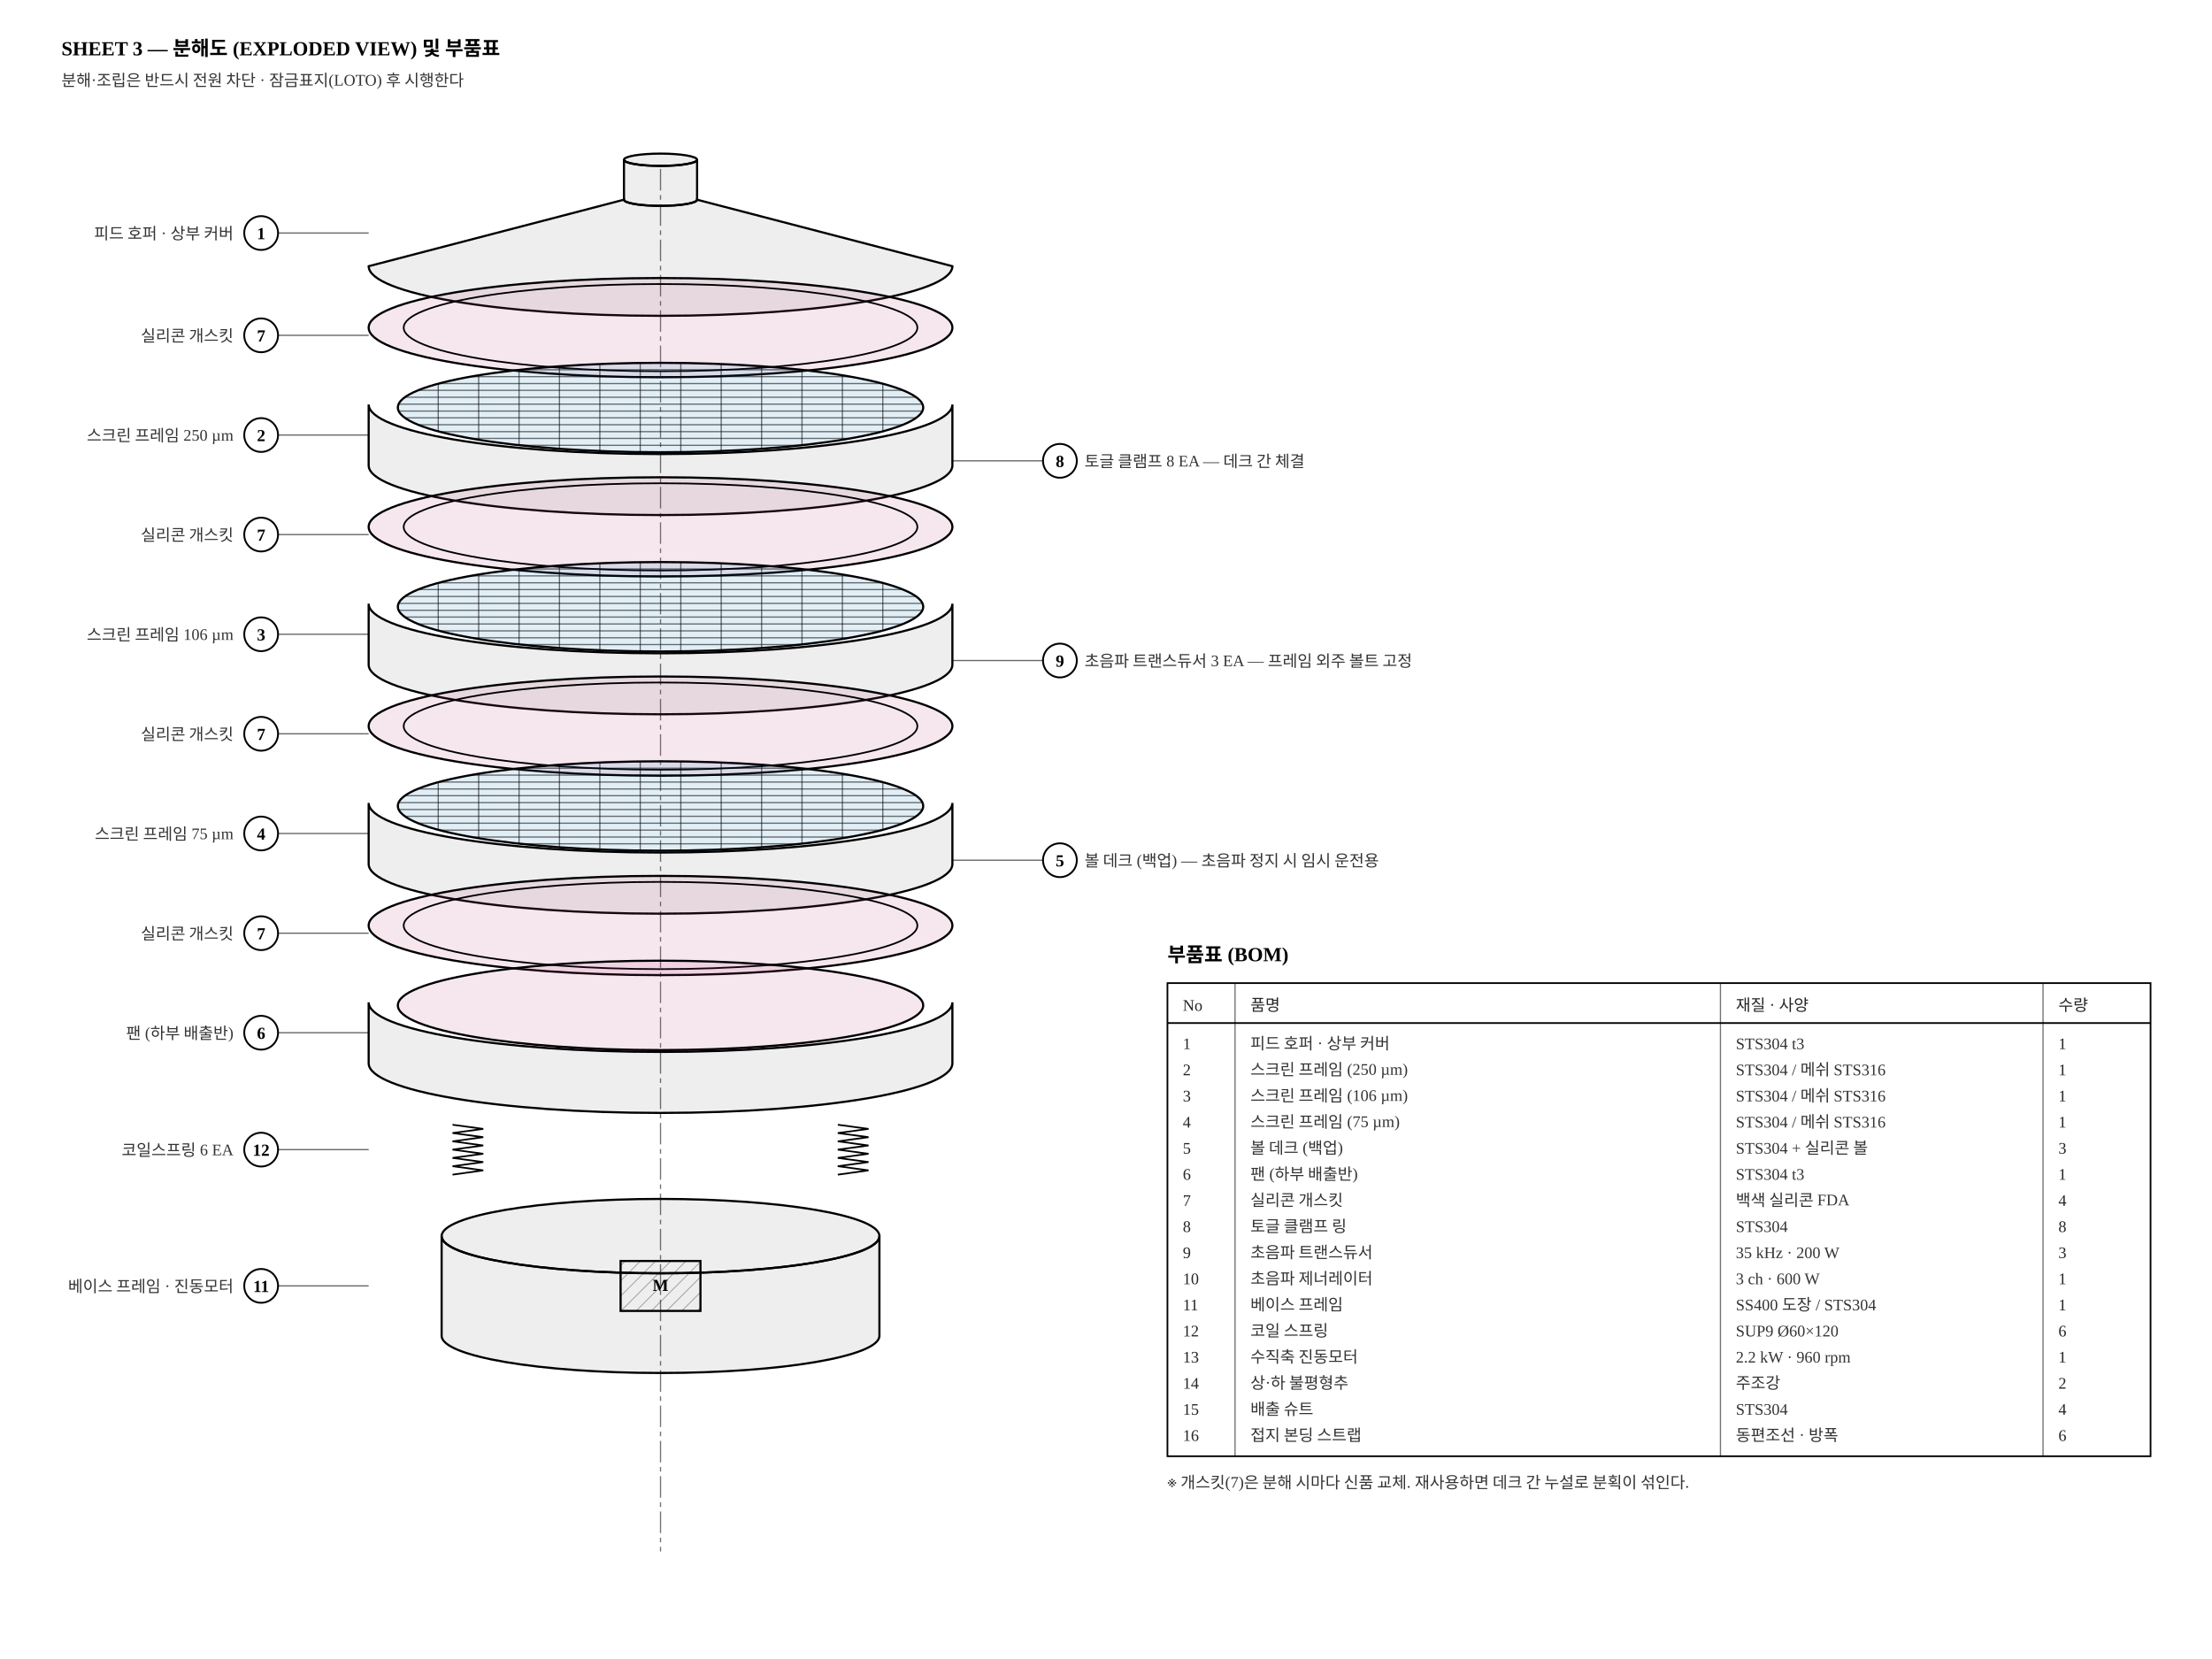
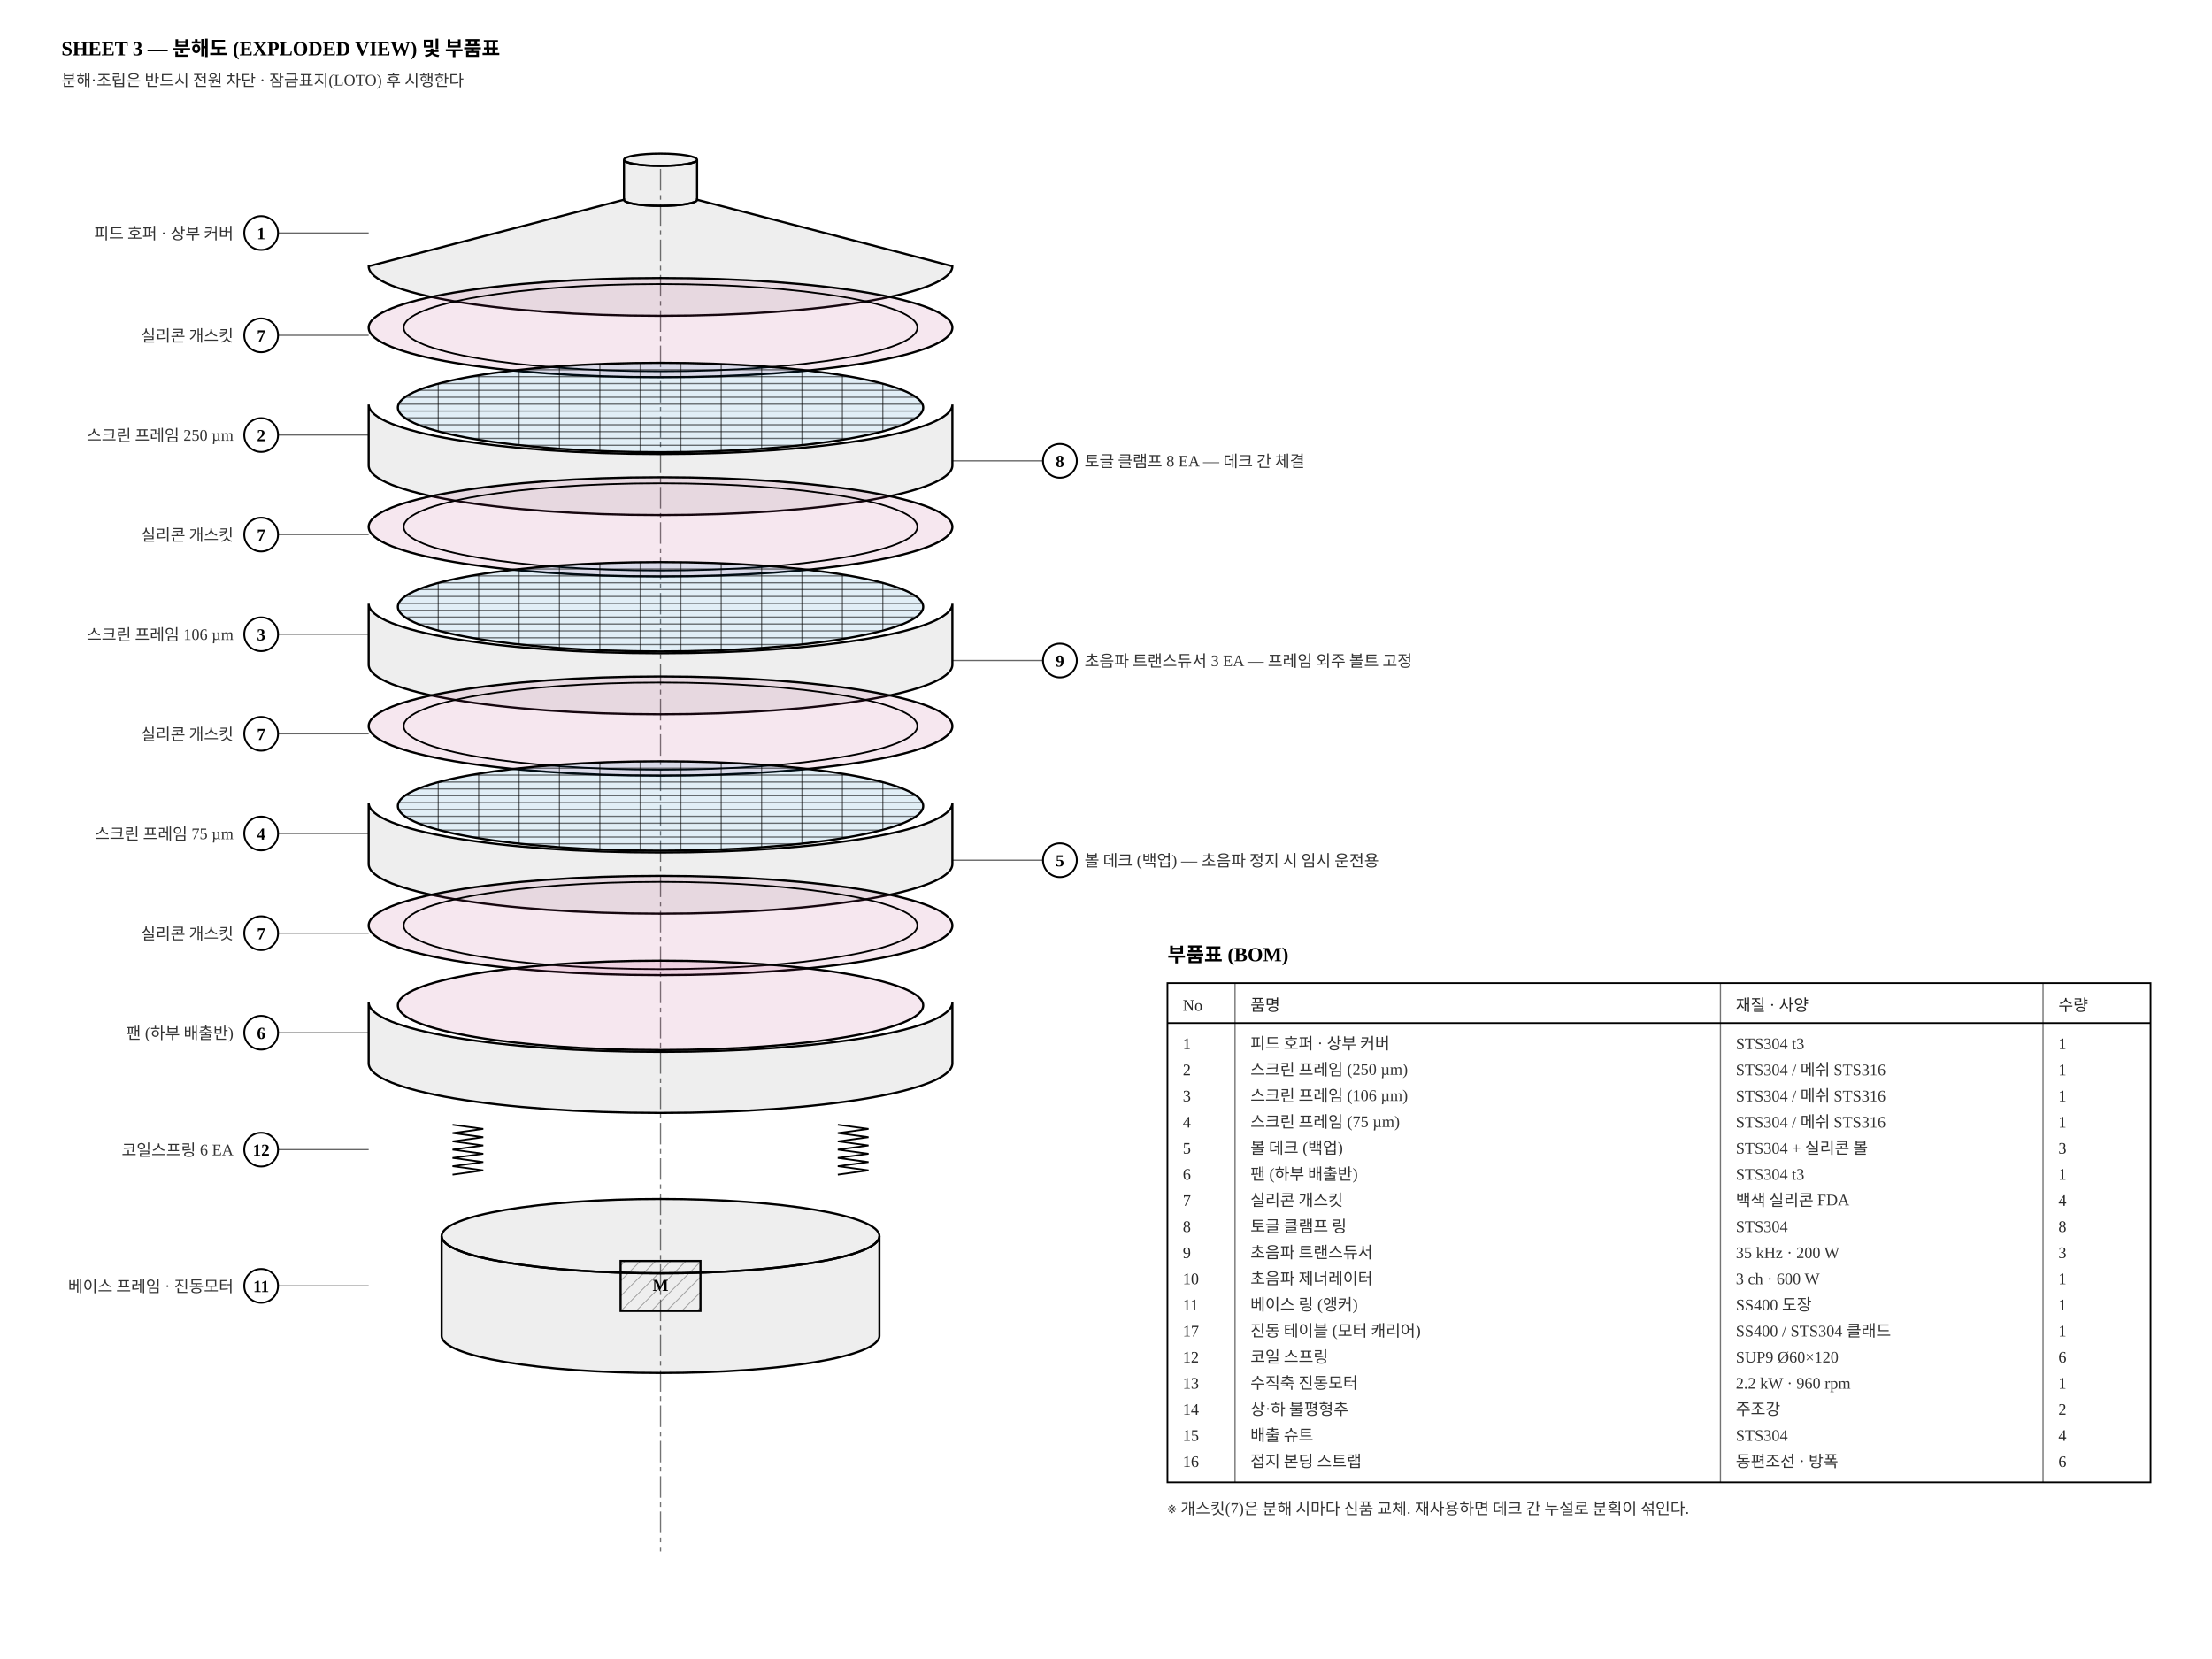
<svg viewBox="0 0 1440 1080" role="img" aria-label="SV-01 원형 시브 분해도와 부품표">
  <defs>
    <marker id="ar" viewBox="0 0 10 10" refX="5" refY="5" markerWidth="6" markerHeight="6" orient="auto">
      <path d="M0,2 L6,5 L0,8 z" fill="currentColor" />
    </marker>
    <pattern id="hatch" width="7" height="7" patternTransform="rotate(45)" patternUnits="userSpaceOnUse">
      <line x1="0" y1="0" x2="0" y2="7" style="stroke:currentColor;stroke-width:1;opacity:.35" />
    </pattern>
  </defs>
  <style>
.ln{fill:none;stroke:currentColor;stroke-width:1.6}
.ln2{fill:none;stroke:currentColor;stroke-width:1.1}
.thin{fill:none;stroke:currentColor;stroke-width:.8;opacity:.55}
.hid{fill:none;stroke:currentColor;stroke-width:.9;stroke-dasharray:6 4;opacity:.5}
.ctr{fill:none;stroke:currentColor;stroke-width:.8;stroke-dasharray:14 3 3 3;opacity:.55}
.dim{fill:none;stroke:currentColor;stroke-width:.9;opacity:.75}
.lead{fill:none;stroke:currentColor;stroke-width:.8;opacity:.6}
.fillA{fill:var(--c1-wash,rgba(180,101,42,.12));stroke:currentColor;stroke-width:1.4}
.fillB{fill:var(--c2-wash,rgba(176,53,122,.12));stroke:currentColor;stroke-width:1.4}
.fillC{fill:var(--c3-wash,rgba(0,113,176,.12));stroke:currentColor;stroke-width:1.4}
.fillG{fill:currentColor;fill-opacity:.07;stroke:currentColor;stroke-width:1.4}
.hatchf{fill:url(#hatch);stroke:currentColor;stroke-width:1.4}
.bal{fill:var(--surface,#fff);stroke:currentColor;stroke-width:1.2}
.t{font-family:var(--ff-body,system-ui);font-size:12px;fill:currentColor}
.ts{font-family:var(--ff-body,system-ui);font-size:10.5px;fill:currentColor;opacity:.8}
.td{font-family:var(--ff-mono,monospace);font-size:10.5px;fill:currentColor;opacity:.85}
.tb{font-family:var(--ff-mono,monospace);font-size:11px;font-weight:700;fill:currentColor}
.th{font-family:var(--ff-body,system-ui);font-size:13px;font-weight:700;fill:currentColor}
</style>
  <text x="40.0" y="36.0" class="th" text-anchor="start">SHEET 3 — 분해도 (EXPLODED VIEW) 및 부품표</text>
  <text x="40.0" y="56.0" class="ts" text-anchor="start">분해·조립은 반드시 전원 차단 · 잠금표지(LOTO) 후 시행한다</text>
  <line x1="430.0" y1="110.0" x2="430.0" y2="1010.0" class="ctr" />
  <path d="M406.2,130.0 L240.0,173.3 A190.0,32.3 0 0 0 620.0,173.3 L453.8,130.0 A23.8,4.0 0 0 1 406.2,130.0 Z" class="fillG" />
  <path d="M406.2,104.0 L406.2,130.0 A23.8,4.0 0 0 0 453.8,130.0 L453.8,104.0 A23.8,4.0 0 0 1 406.2,104.0 Z" class="fillG" />
  <ellipse cx="430.0" cy="104.0" rx="23.8" ry="4.0" class="fillG" />
  <line x1="240.0" y1="151.7" x2="170.0" y2="151.7" class="lead" />
  <circle cx="170.0" cy="151.7" r="11.0" class="bal" />
  <text x="170.0" y="155.7" class="tb" text-anchor="middle">1</text>
  <text x="152.0" y="155.7" class="ts" text-anchor="end">피드 호퍼 · 상부 커버</text>
  <ellipse cx="430.0" cy="213.3" rx="190.0" ry="32.3" class="fillB" />
  <ellipse cx="430.0" cy="213.3" rx="167.2" ry="28.4" class="ln2" />
  <line x1="240.0" y1="218.3" x2="170.0" y2="218.3" class="lead" />
  <circle cx="170.0" cy="218.3" r="11.0" class="bal" />
  <text x="170.0" y="222.3" class="tb" text-anchor="middle">7</text>
  <text x="152.0" y="222.3" class="ts" text-anchor="end">실리콘 개스킷</text>
  <path d="M240.0,263.3 L240.0,303.0 A190.0,32.3 0 0 0 620.0,303.0 L620.0,263.3 A190.0,32.3 0 0 1 240.0,263.3 Z" class="fillG" />
  <ellipse cx="430.0" cy="265.3" rx="171.0" ry="29.1" class="fillC" />
  <line x1="285.3" y1="249.8" x2="285.3" y2="280.8" class="thin" />
  <line x1="338.9" y1="240.7" x2="521.1" y2="240.7" class="thin" />
  <line x1="311.6" y1="244.3" x2="311.6" y2="286.3" class="thin" />
  <line x1="306.6" y1="245.2" x2="553.4" y2="245.2" class="thin" />
  <line x1="337.9" y1="240.8" x2="337.9" y2="289.8" class="thin" />
  <line x1="285.9" y1="249.7" x2="574.1" y2="249.7" class="thin" />
  <line x1="364.2" y1="238.5" x2="364.2" y2="292.2" class="thin" />
  <line x1="272.2" y1="254.1" x2="587.8" y2="254.1" class="thin" />
  <line x1="390.5" y1="237.0" x2="390.5" y2="293.6" class="thin" />
  <line x1="263.6" y1="258.6" x2="596.4" y2="258.6" class="thin" />
  <line x1="416.8" y1="236.3" x2="416.8" y2="294.3" class="thin" />
  <line x1="259.5" y1="263.1" x2="600.5" y2="263.1" class="thin" />
  <line x1="443.2" y1="236.3" x2="443.2" y2="294.3" class="thin" />
  <line x1="259.5" y1="267.6" x2="600.5" y2="267.6" class="thin" />
  <line x1="469.5" y1="237.0" x2="469.5" y2="293.6" class="thin" />
  <line x1="263.6" y1="272.0" x2="596.4" y2="272.0" class="thin" />
  <line x1="495.8" y1="238.5" x2="495.8" y2="292.2" class="thin" />
  <line x1="272.2" y1="276.5" x2="587.8" y2="276.5" class="thin" />
  <line x1="522.1" y1="240.8" x2="522.1" y2="289.8" class="thin" />
  <line x1="285.9" y1="281.0" x2="574.1" y2="281.0" class="thin" />
  <line x1="548.4" y1="244.3" x2="548.4" y2="286.3" class="thin" />
  <line x1="306.6" y1="285.4" x2="553.4" y2="285.4" class="thin" />
  <line x1="574.7" y1="249.8" x2="574.7" y2="280.8" class="thin" />
  <line x1="338.9" y1="289.9" x2="521.1" y2="289.9" class="thin" />
  <line x1="240.0" y1="283.2" x2="170.0" y2="283.2" class="lead" />
  <circle cx="170.0" cy="283.2" r="11.0" class="bal" />
  <text x="170.0" y="287.2" class="tb" text-anchor="middle">2</text>
  <text x="152.0" y="287.2" class="ts" text-anchor="end">스크린 프레임 250 µm</text>
  <ellipse cx="430.0" cy="343.0" rx="190.0" ry="32.3" class="fillB" />
  <ellipse cx="430.0" cy="343.0" rx="167.2" ry="28.4" class="ln2" />
  <line x1="240.0" y1="348.0" x2="170.0" y2="348.0" class="lead" />
  <circle cx="170.0" cy="348.0" r="11.0" class="bal" />
  <text x="170.0" y="352.0" class="tb" text-anchor="middle">7</text>
  <text x="152.0" y="352.0" class="ts" text-anchor="end">실리콘 개스킷</text>
  <path d="M240.0,393.0 L240.0,432.7 A190.0,32.3 0 0 0 620.0,432.7 L620.0,393.0 A190.0,32.3 0 0 1 240.0,393.0 Z" class="fillG" />
  <ellipse cx="430.0" cy="395.0" rx="171.0" ry="29.1" class="fillC" />
  <line x1="285.3" y1="379.5" x2="285.3" y2="410.5" class="thin" />
  <line x1="338.9" y1="370.4" x2="521.1" y2="370.4" class="thin" />
  <line x1="311.6" y1="374.1" x2="311.6" y2="416.0" class="thin" />
  <line x1="306.6" y1="374.9" x2="553.4" y2="374.9" class="thin" />
  <line x1="337.9" y1="370.5" x2="337.9" y2="419.5" class="thin" />
  <line x1="285.9" y1="379.4" x2="574.1" y2="379.4" class="thin" />
  <line x1="364.2" y1="368.2" x2="364.2" y2="421.9" class="thin" />
  <line x1="272.2" y1="383.8" x2="587.8" y2="383.8" class="thin" />
  <line x1="390.5" y1="366.7" x2="390.5" y2="423.3" class="thin" />
  <line x1="263.6" y1="388.3" x2="596.4" y2="388.3" class="thin" />
  <line x1="416.8" y1="366.0" x2="416.8" y2="424.0" class="thin" />
  <line x1="259.5" y1="392.8" x2="600.5" y2="392.8" class="thin" />
  <line x1="443.2" y1="366.0" x2="443.2" y2="424.0" class="thin" />
  <line x1="259.5" y1="397.3" x2="600.5" y2="397.3" class="thin" />
  <line x1="469.5" y1="366.7" x2="469.5" y2="423.3" class="thin" />
  <line x1="263.6" y1="401.7" x2="596.4" y2="401.7" class="thin" />
  <line x1="495.8" y1="368.2" x2="495.8" y2="421.9" class="thin" />
  <line x1="272.2" y1="406.2" x2="587.8" y2="406.2" class="thin" />
  <line x1="522.1" y1="370.5" x2="522.1" y2="419.5" class="thin" />
  <line x1="285.9" y1="410.7" x2="574.1" y2="410.7" class="thin" />
  <line x1="548.4" y1="374.1" x2="548.4" y2="416.0" class="thin" />
  <line x1="306.6" y1="415.2" x2="553.4" y2="415.2" class="thin" />
  <line x1="574.7" y1="379.5" x2="574.7" y2="410.5" class="thin" />
  <line x1="338.9" y1="419.6" x2="521.1" y2="419.6" class="thin" />
  <line x1="240.0" y1="412.9" x2="170.0" y2="412.9" class="lead" />
  <circle cx="170.0" cy="412.9" r="11.0" class="bal" />
  <text x="170.0" y="416.9" class="tb" text-anchor="middle">3</text>
  <text x="152.0" y="416.9" class="ts" text-anchor="end">스크린 프레임 106 µm</text>
  <ellipse cx="430.0" cy="472.7" rx="190.0" ry="32.3" class="fillB" />
  <ellipse cx="430.0" cy="472.7" rx="167.2" ry="28.4" class="ln2" />
  <line x1="240.0" y1="477.7" x2="170.0" y2="477.7" class="lead" />
  <circle cx="170.0" cy="477.7" r="11.0" class="bal" />
  <text x="170.0" y="481.7" class="tb" text-anchor="middle">7</text>
  <text x="152.0" y="481.7" class="ts" text-anchor="end">실리콘 개스킷</text>
  <path d="M240.0,522.7 L240.0,562.5 A190.0,32.3 0 0 0 620.0,562.5 L620.0,522.7 A190.0,32.3 0 0 1 240.0,522.7 Z" class="fillG" />
  <ellipse cx="430.0" cy="524.7" rx="171.0" ry="29.1" class="fillC" />
  <line x1="285.3" y1="509.2" x2="285.3" y2="540.2" class="thin" />
  <line x1="338.9" y1="500.1" x2="521.1" y2="500.1" class="thin" />
  <line x1="311.6" y1="503.8" x2="311.6" y2="545.7" class="thin" />
  <line x1="306.6" y1="504.6" x2="553.4" y2="504.6" class="thin" />
  <line x1="337.9" y1="500.2" x2="337.9" y2="549.2" class="thin" />
  <line x1="285.9" y1="509.1" x2="574.1" y2="509.1" class="thin" />
  <line x1="364.2" y1="497.9" x2="364.2" y2="551.6" class="thin" />
  <line x1="272.2" y1="513.6" x2="587.8" y2="513.6" class="thin" />
  <line x1="390.5" y1="496.5" x2="390.5" y2="553.0" class="thin" />
  <line x1="263.6" y1="518.0" x2="596.4" y2="518.0" class="thin" />
  <line x1="416.8" y1="495.8" x2="416.8" y2="553.7" class="thin" />
  <line x1="259.5" y1="522.5" x2="600.5" y2="522.5" class="thin" />
  <line x1="443.2" y1="495.8" x2="443.2" y2="553.7" class="thin" />
  <line x1="259.5" y1="527.0" x2="600.5" y2="527.0" class="thin" />
  <line x1="469.5" y1="496.5" x2="469.5" y2="553.0" class="thin" />
  <line x1="263.6" y1="531.4" x2="596.4" y2="531.4" class="thin" />
  <line x1="495.8" y1="497.9" x2="495.8" y2="551.6" class="thin" />
  <line x1="272.2" y1="535.9" x2="587.8" y2="535.9" class="thin" />
  <line x1="522.1" y1="500.2" x2="522.1" y2="549.2" class="thin" />
  <line x1="285.9" y1="540.4" x2="574.1" y2="540.4" class="thin" />
  <line x1="548.4" y1="503.8" x2="548.4" y2="545.7" class="thin" />
  <line x1="306.6" y1="544.9" x2="553.4" y2="544.9" class="thin" />
  <line x1="574.7" y1="509.2" x2="574.7" y2="540.2" class="thin" />
  <line x1="338.9" y1="549.3" x2="521.1" y2="549.3" class="thin" />
  <line x1="240.0" y1="542.6" x2="170.0" y2="542.6" class="lead" />
  <circle cx="170.0" cy="542.6" r="11.0" class="bal" />
  <text x="170.0" y="546.6" class="tb" text-anchor="middle">4</text>
  <text x="152.0" y="546.6" class="ts" text-anchor="end">스크린 프레임 75 µm</text>
  <ellipse cx="430.0" cy="602.5" rx="190.0" ry="32.3" class="fillB" />
  <ellipse cx="430.0" cy="602.5" rx="167.2" ry="28.4" class="ln2" />
  <line x1="240.0" y1="607.5" x2="170.0" y2="607.5" class="lead" />
  <circle cx="170.0" cy="607.5" r="11.0" class="bal" />
  <text x="170.0" y="611.5" class="tb" text-anchor="middle">7</text>
  <text x="152.0" y="611.5" class="ts" text-anchor="end">실리콘 개스킷</text>
  <path d="M240.0,652.5 L240.0,692.2 A190.0,32.3 0 0 0 620.0,692.2 L620.0,652.5 A190.0,32.3 0 0 1 240.0,652.5 Z" class="fillG" />
  <ellipse cx="430.0" cy="654.5" rx="171.0" ry="29.1" class="fillB" />
  <line x1="240.0" y1="672.3" x2="170.0" y2="672.3" class="lead" />
  <circle cx="170.0" cy="672.3" r="11.0" class="bal" />
  <text x="170.0" y="676.3" class="tb" text-anchor="middle">6</text>
  <text x="152.0" y="676.3" class="ts" text-anchor="end">팬 (하부 배출반)</text>
  <path d="M294.6,732.2 L314.6,734.9 L294.6,737.6 L314.6,740.3 L294.6,743.0 L314.6,745.7 L294.6,748.4 L314.6,751.1 L294.6,753.8 L314.6,756.5 L294.6,759.2 L314.6,761.9 L294.6,764.7" class="ln2" />
  <path d="M545.4,732.2 L565.4,734.9 L545.4,737.6 L565.4,740.3 L545.4,743.0 L565.4,745.7 L545.4,748.4 L565.4,751.1 L545.4,753.8 L565.4,756.5 L545.4,759.2 L565.4,761.9 L545.4,764.7" class="ln2" />
  <line x1="240.0" y1="748.4" x2="170.0" y2="748.4" class="lead" />
  <circle cx="170.0" cy="748.4" r="11.0" class="bal" />
  <text x="170.0" y="752.4" class="tb" text-anchor="middle">12</text>
  <text x="152.0" y="752.4" class="ts" text-anchor="end">코일스프링 6 EA</text>
  <path d="M287.5,804.7 L287.5,869.6 A142.5,24.2 0 0 0 572.5,869.6 L572.5,804.7 A142.5,24.2 0 0 1 287.5,804.7 Z" class="fillG" />
  <ellipse cx="430.0" cy="804.7" rx="142.5" ry="24.2" class="fillG" />
  <rect x="404.0" y="820.9" width="52.0" height="32.5" class="hatchf" />
  <text x="430.0" y="840.4" class="tb" text-anchor="middle">M</text>
  <line x1="240.0" y1="837.1" x2="170.0" y2="837.1" class="lead" />
  <circle cx="170.0" cy="837.1" r="11.0" class="bal" />
  <text x="170.0" y="841.1" class="tb" text-anchor="middle">11</text>
  <text x="152.0" y="841.1" class="ts" text-anchor="end">베이스 프레임 · 진동모터</text>
  <line x1="620.0" y1="300.0" x2="690.0" y2="300.0" class="lead" />
  <circle cx="690.0" cy="300.0" r="11.0" class="bal" />
  <text x="690.0" y="304.0" class="tb" text-anchor="middle">8</text>
  <text x="706.0" y="304.0" class="ts" text-anchor="start">토글 클램프 8 EA — 데크 간 체결</text>
  <line x1="620.0" y1="430.0" x2="690.0" y2="430.0" class="lead" />
  <circle cx="690.0" cy="430.0" r="11.0" class="bal" />
  <text x="690.0" y="434.0" class="tb" text-anchor="middle">9</text>
  <text x="706.0" y="434.0" class="ts" text-anchor="start">초음파 트랜스듀서 3 EA — 프레임 외주 볼트 고정</text>
  <line x1="620.0" y1="560.0" x2="690.0" y2="560.0" class="lead" />
  <circle cx="690.0" cy="560.0" r="11.0" class="bal" />
  <text x="690.0" y="564.0" class="tb" text-anchor="middle">5</text>
  <text x="706.0" y="564.0" class="ts" text-anchor="start">볼 데크 (백업) — 초음파 정지 시 임시 운전용</text>
  <text x="760.0" y="626.0" class="th" text-anchor="start">부품표 (BOM)</text>
-   <rect x="760.0" y="640.0" width="640.0" height="308.0" class="ln2" />
+   <rect x="760.0" y="640.0" width="640.0" height="325.0" class="ln2" />
  <line x1="760.0" y1="666.0" x2="1400.0" y2="666.0" class="ln2" />
-   <line x1="804.0" y1="640.0" x2="804.0" y2="948.0" class="thin" />
-   <line x1="1120.0" y1="640.0" x2="1120.0" y2="948.0" class="thin" />
-   <line x1="1330.0" y1="640.0" x2="1330.0" y2="948.0" class="thin" />
+   <line x1="804.0" y1="640.0" x2="804.0" y2="965.0" class="thin" />
+   <line x1="1120.0" y1="640.0" x2="1120.0" y2="965.0" class="thin" />
+   <line x1="1330.0" y1="640.0" x2="1330.0" y2="965.0" class="thin" />
  <text x="770.0" y="658.0" class="td" text-anchor="start">No</text>
  <text x="814.0" y="658.0" class="td" text-anchor="start">품명</text>
  <text x="1130.0" y="658.0" class="td" text-anchor="start">재질 · 사양</text>
  <text x="1340.0" y="658.0" class="td" text-anchor="start">수량</text>
  <text x="770.0" y="683.0" class="td" text-anchor="start">1</text>
  <text x="814.0" y="683.0" class="ts" text-anchor="start">피드 호퍼 · 상부 커버</text>
  <text x="1130.0" y="683.0" class="ts" text-anchor="start">STS304 t3</text>
  <text x="1340.0" y="683.0" class="td" text-anchor="start">1</text>
  <text x="770.0" y="700.0" class="td" text-anchor="start">2</text>
  <text x="814.0" y="700.0" class="ts" text-anchor="start">스크린 프레임 (250 µm)</text>
  <text x="1130.0" y="700.0" class="ts" text-anchor="start">STS304 / 메쉬 STS316</text>
  <text x="1340.0" y="700.0" class="td" text-anchor="start">1</text>
  <text x="770.0" y="717.0" class="td" text-anchor="start">3</text>
  <text x="814.0" y="717.0" class="ts" text-anchor="start">스크린 프레임 (106 µm)</text>
  <text x="1130.0" y="717.0" class="ts" text-anchor="start">STS304 / 메쉬 STS316</text>
  <text x="1340.0" y="717.0" class="td" text-anchor="start">1</text>
  <text x="770.0" y="734.0" class="td" text-anchor="start">4</text>
  <text x="814.0" y="734.0" class="ts" text-anchor="start">스크린 프레임 (75 µm)</text>
  <text x="1130.0" y="734.0" class="ts" text-anchor="start">STS304 / 메쉬 STS316</text>
  <text x="1340.0" y="734.0" class="td" text-anchor="start">1</text>
  <text x="770.0" y="751.0" class="td" text-anchor="start">5</text>
  <text x="814.0" y="751.0" class="ts" text-anchor="start">볼 데크 (백업)</text>
  <text x="1130.0" y="751.0" class="ts" text-anchor="start">STS304 + 실리콘 볼</text>
  <text x="1340.0" y="751.0" class="td" text-anchor="start">3</text>
  <text x="770.0" y="768.0" class="td" text-anchor="start">6</text>
  <text x="814.0" y="768.0" class="ts" text-anchor="start">팬 (하부 배출반)</text>
  <text x="1130.0" y="768.0" class="ts" text-anchor="start">STS304 t3</text>
  <text x="1340.0" y="768.0" class="td" text-anchor="start">1</text>
  <text x="770.0" y="785.0" class="td" text-anchor="start">7</text>
  <text x="814.0" y="785.0" class="ts" text-anchor="start">실리콘 개스킷</text>
  <text x="1130.0" y="785.0" class="ts" text-anchor="start">백색 실리콘 FDA</text>
  <text x="1340.0" y="785.0" class="td" text-anchor="start">4</text>
  <text x="770.0" y="802.0" class="td" text-anchor="start">8</text>
  <text x="814.0" y="802.0" class="ts" text-anchor="start">토글 클램프 링</text>
  <text x="1130.0" y="802.0" class="ts" text-anchor="start">STS304</text>
  <text x="1340.0" y="802.0" class="td" text-anchor="start">8</text>
  <text x="770.0" y="819.0" class="td" text-anchor="start">9</text>
  <text x="814.0" y="819.0" class="ts" text-anchor="start">초음파 트랜스듀서</text>
  <text x="1130.0" y="819.0" class="ts" text-anchor="start">35 kHz · 200 W</text>
  <text x="1340.0" y="819.0" class="td" text-anchor="start">3</text>
  <text x="770.0" y="836.0" class="td" text-anchor="start">10</text>
  <text x="814.0" y="836.0" class="ts" text-anchor="start">초음파 제너레이터</text>
  <text x="1130.0" y="836.0" class="ts" text-anchor="start">3 ch · 600 W</text>
  <text x="1340.0" y="836.0" class="td" text-anchor="start">1</text>
  <text x="770.0" y="853.0" class="td" text-anchor="start">11</text>
-   <text x="814.0" y="853.0" class="ts" text-anchor="start">베이스 프레임</text>
-   <text x="1130.0" y="853.0" class="ts" text-anchor="start">SS400 도장 / STS304</text>
+   <text x="814.0" y="853.0" class="ts" text-anchor="start">베이스 링 (앵커)</text>
+   <text x="1130.0" y="853.0" class="ts" text-anchor="start">SS400 도장</text>
  <text x="1340.0" y="853.0" class="td" text-anchor="start">1</text>
-   <text x="770.0" y="870.0" class="td" text-anchor="start">12</text>
-   <text x="814.0" y="870.0" class="ts" text-anchor="start">코일 스프링</text>
-   <text x="1130.0" y="870.0" class="ts" text-anchor="start">SUP9 Ø60×120</text>
-   <text x="1340.0" y="870.0" class="td" text-anchor="start">6</text>
-   <text x="770.0" y="887.0" class="td" text-anchor="start">13</text>
-   <text x="814.0" y="887.0" class="ts" text-anchor="start">수직축 진동모터</text>
-   <text x="1130.0" y="887.0" class="ts" text-anchor="start">2.2 kW · 960 rpm</text>
-   <text x="1340.0" y="887.0" class="td" text-anchor="start">1</text>
-   <text x="770.0" y="904.0" class="td" text-anchor="start">14</text>
-   <text x="814.0" y="904.0" class="ts" text-anchor="start">상·하 불평형추</text>
-   <text x="1130.0" y="904.0" class="ts" text-anchor="start">주조강</text>
-   <text x="1340.0" y="904.0" class="td" text-anchor="start">2</text>
-   <text x="770.0" y="921.0" class="td" text-anchor="start">15</text>
-   <text x="814.0" y="921.0" class="ts" text-anchor="start">배출 슈트</text>
-   <text x="1130.0" y="921.0" class="ts" text-anchor="start">STS304</text>
-   <text x="1340.0" y="921.0" class="td" text-anchor="start">4</text>
-   <text x="770.0" y="938.0" class="td" text-anchor="start">16</text>
-   <text x="814.0" y="938.0" class="ts" text-anchor="start">접지 본딩 스트랩</text>
-   <text x="1130.0" y="938.0" class="ts" text-anchor="start">동편조선 · 방폭</text>
-   <text x="1340.0" y="938.0" class="td" text-anchor="start">6</text>
-   <text x="760.0" y="968.0" class="ts" text-anchor="start">※ 개스킷(7)은 분해 시마다 신품 교체. 재사용하면 데크 간 누설로 분획이 섞인다.</text>
+   <text x="770.0" y="870.0" class="td" text-anchor="start">17</text>
+   <text x="814.0" y="870.0" class="ts" text-anchor="start">진동 테이블 (모터 캐리어)</text>
+   <text x="1130.0" y="870.0" class="ts" text-anchor="start">SS400 / STS304 클래드</text>
+   <text x="1340.0" y="870.0" class="td" text-anchor="start">1</text>
+   <text x="770.0" y="887.0" class="td" text-anchor="start">12</text>
+   <text x="814.0" y="887.0" class="ts" text-anchor="start">코일 스프링</text>
+   <text x="1130.0" y="887.0" class="ts" text-anchor="start">SUP9 Ø60×120</text>
+   <text x="1340.0" y="887.0" class="td" text-anchor="start">6</text>
+   <text x="770.0" y="904.0" class="td" text-anchor="start">13</text>
+   <text x="814.0" y="904.0" class="ts" text-anchor="start">수직축 진동모터</text>
+   <text x="1130.0" y="904.0" class="ts" text-anchor="start">2.2 kW · 960 rpm</text>
+   <text x="1340.0" y="904.0" class="td" text-anchor="start">1</text>
+   <text x="770.0" y="921.0" class="td" text-anchor="start">14</text>
+   <text x="814.0" y="921.0" class="ts" text-anchor="start">상·하 불평형추</text>
+   <text x="1130.0" y="921.0" class="ts" text-anchor="start">주조강</text>
+   <text x="1340.0" y="921.0" class="td" text-anchor="start">2</text>
+   <text x="770.0" y="938.0" class="td" text-anchor="start">15</text>
+   <text x="814.0" y="938.0" class="ts" text-anchor="start">배출 슈트</text>
+   <text x="1130.0" y="938.0" class="ts" text-anchor="start">STS304</text>
+   <text x="1340.0" y="938.0" class="td" text-anchor="start">4</text>
+   <text x="770.0" y="955.0" class="td" text-anchor="start">16</text>
+   <text x="814.0" y="955.0" class="ts" text-anchor="start">접지 본딩 스트랩</text>
+   <text x="1130.0" y="955.0" class="ts" text-anchor="start">동편조선 · 방폭</text>
+   <text x="1340.0" y="955.0" class="td" text-anchor="start">6</text>
+   <text x="760.0" y="985.0" class="ts" text-anchor="start">※ 개스킷(7)은 분해 시마다 신품 교체. 재사용하면 데크 간 누설로 분획이 섞인다.</text>
</svg>
